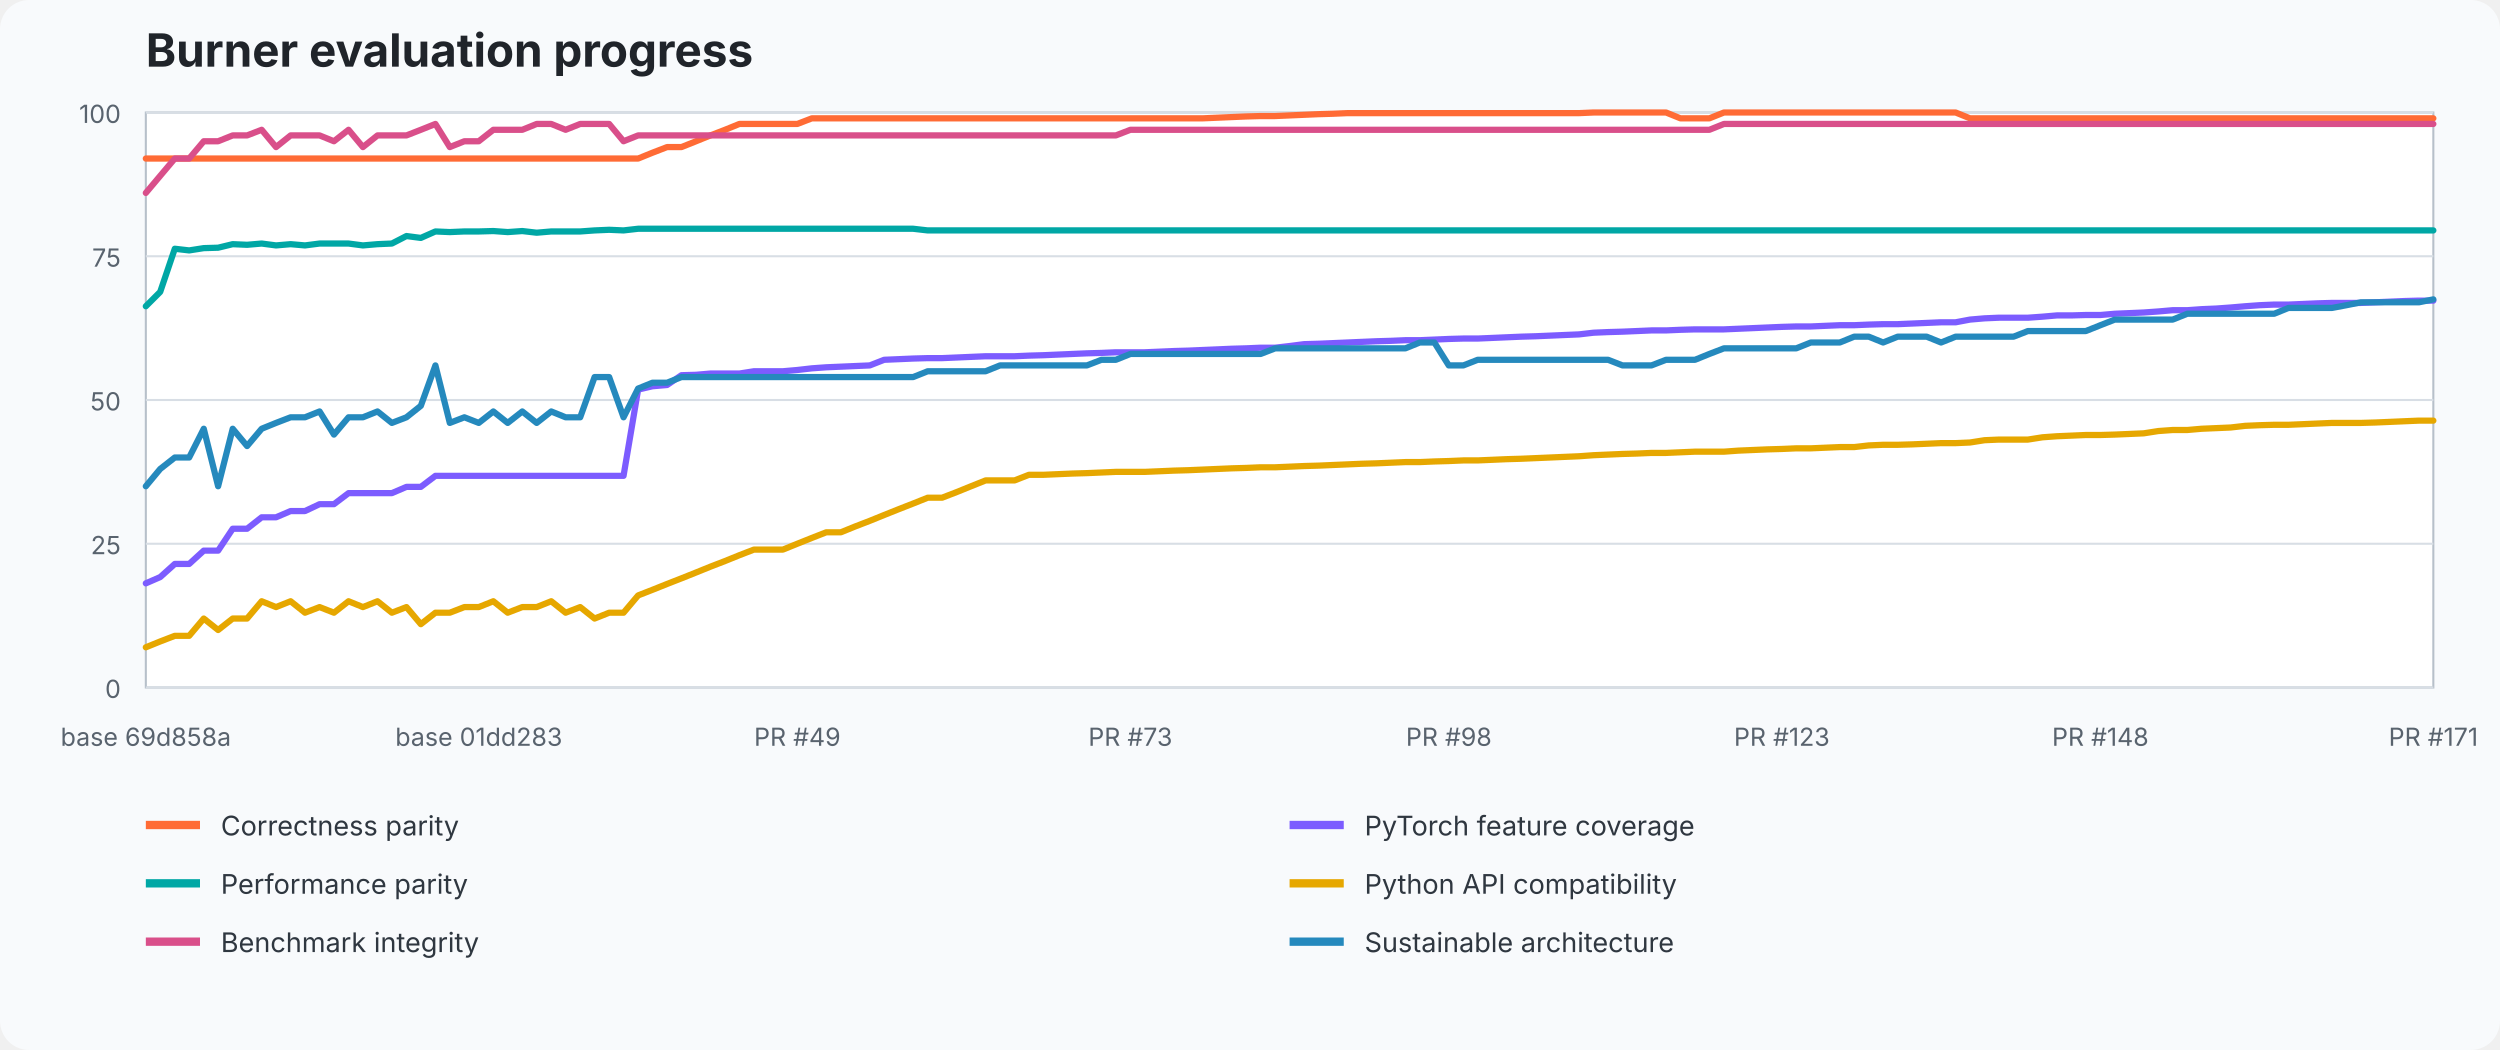
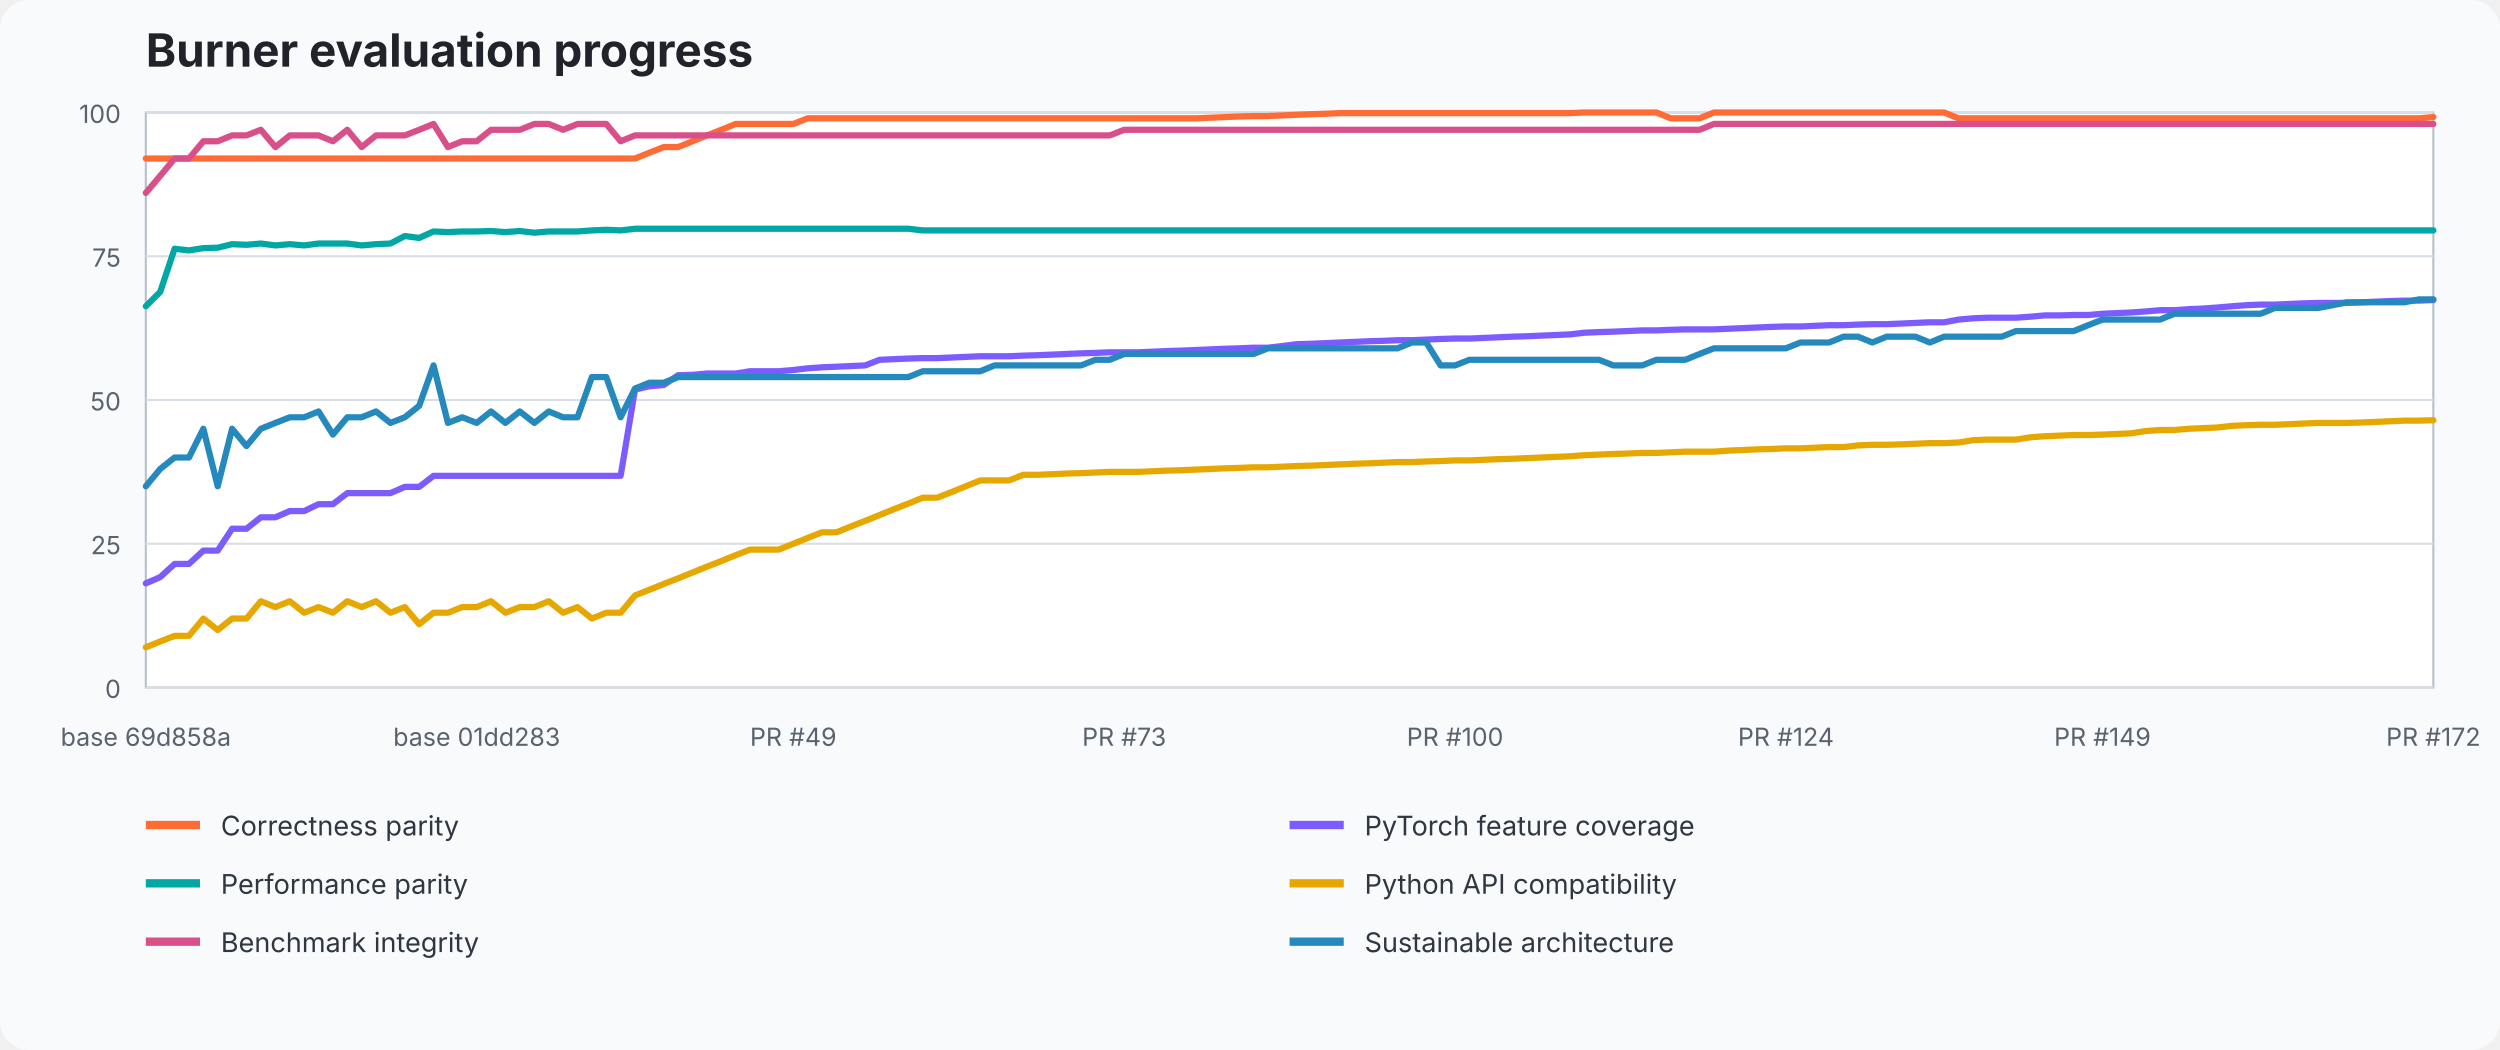
<svg xmlns="http://www.w3.org/2000/svg" width="1200" height="504" viewBox="0 0 1200 504" role="img" aria-labelledby="title desc">
  <style>text{font-family:ui-sans-serif,system-ui,-apple-system,BlinkMacSystemFont,"Segoe UI",sans-serif}.title{font-size:22px;font-weight:700;fill:#20242a}.axis{font-size:12px;fill:#59636e}.legend{font-size:13px;fill:#2f3740}.grid{stroke:#d8dee5;stroke-width:1}.plot{fill:#fff;stroke:#b7c0ca}</style>
  <rect width="100%" height="100%" fill="#f8fafc" rx="14" />
  <text x="70" y="32" class="title">Burner evaluation progress</text>
  <rect x="70" y="54" width="1098" height="276" class="plot" />
  <line x1="70" y1="330" x2="1168" y2="330" class="grid" />
  <text x="58" y="335" text-anchor="end" class="axis">0</text>
  <line x1="70" y1="261" x2="1168" y2="261" class="grid" />
  <text x="58" y="266" text-anchor="end" class="axis">25</text>
  <line x1="70" y1="192" x2="1168" y2="192" class="grid" />
  <text x="58" y="197" text-anchor="end" class="axis">50</text>
  <line x1="70" y1="123" x2="1168" y2="123" class="grid" />
  <text x="58" y="128" text-anchor="end" class="axis">75</text>
  <line x1="70" y1="54" x2="1168" y2="54" class="grid" />
  <text x="58" y="59" text-anchor="end" class="axis">100</text>
-   <polyline points="70.0,76.1 76.9,76.1 83.9,76.1 90.8,76.1 97.8,76.1 104.7,76.1 111.7,76.1 118.6,76.1 125.6,76.1 132.5,76.1 139.5,76.1 146.4,76.1 153.4,76.1 160.3,76.1 167.3,76.1 174.2,76.1 181.2,76.1 188.1,76.1 195.1,76.1 202.0,76.1 209.0,76.1 215.9,76.1 222.9,76.1 229.8,76.1 236.8,76.1 243.7,76.1 250.7,76.1 257.6,76.1 264.6,76.1 271.5,76.1 278.5,76.1 285.4,76.1 292.4,76.1 299.3,76.1 306.3,76.1 313.2,73.3 320.2,70.6 327.1,70.6 334.1,67.8 341.0,65.0 348.0,62.3 354.9,59.5 361.9,59.5 368.8,59.5 375.8,59.5 382.7,59.5 389.7,56.8 396.6,56.8 403.6,56.8 410.5,56.8 417.5,56.8 424.4,56.8 431.4,56.8 438.3,56.8 445.3,56.8 452.2,56.8 459.2,56.8 466.1,56.8 473.1,56.8 480.0,56.8 487.0,56.8 493.9,56.8 500.9,56.8 507.8,56.8 514.8,56.8 521.7,56.8 528.7,56.8 535.6,56.8 542.6,56.8 549.5,56.8 556.5,56.8 563.4,56.8 570.4,56.8 577.3,56.8 584.3,56.5 591.2,56.2 598.2,55.9 605.1,55.7 612.1,55.7 619.0,55.4 625.9,55.1 632.9,54.8 639.8,54.6 646.8,54.3 653.7,54.3 660.7,54.3 667.6,54.3 674.6,54.3 681.5,54.3 688.5,54.3 695.4,54.3 702.4,54.3 709.3,54.3 716.3,54.3 723.2,54.3 730.2,54.3 737.1,54.3 744.1,54.3 751.0,54.3 758.0,54.3 764.9,54.0 771.9,54.0 778.8,54.0 785.8,54.0 792.7,54.0 799.7,54.0 806.6,56.8 813.6,56.8 820.5,56.8 827.5,54.0 834.4,54.0 841.4,54.0 848.3,54.0 855.3,54.0 862.2,54.0 869.2,54.0 876.1,54.0 883.1,54.0 890.0,54.0 897.0,54.0 903.9,54.0 910.9,54.0 917.8,54.0 924.8,54.0 931.7,54.0 938.7,54.0 945.6,56.8 952.6,56.8 959.5,56.8 966.5,56.8 973.4,56.8 980.4,56.8 987.3,56.8 994.3,56.8 1001.2,56.8 1008.2,56.8 1015.1,56.8 1022.1,56.8 1029.0,56.8 1036.0,56.8 1042.9,56.8 1049.9,56.8 1056.8,56.8 1063.8,56.8 1070.7,56.8 1077.7,56.8 1084.6,56.8 1091.6,56.8 1098.5,56.8 1105.5,56.8 1112.4,56.8 1119.4,56.8 1126.3,56.8 1133.3,56.8 1140.2,56.8 1147.2,56.8 1154.1,56.8 1161.1,56.8 1168.0,56.8" fill="none" stroke="#ff6b35" stroke-width="3" stroke-linejoin="round" stroke-linecap="round" />
-   <polyline points="70.0,280.0 76.9,277.0 83.9,270.7 90.8,270.7 97.8,264.3 104.7,264.3 111.7,253.8 118.6,253.8 125.6,248.3 132.5,248.3 139.5,245.3 146.4,245.3 153.4,242.0 160.3,242.0 167.3,236.7 174.2,236.7 181.2,236.7 188.1,236.7 195.1,233.7 202.0,233.7 209.0,228.4 215.9,228.4 222.9,228.4 229.8,228.4 236.8,228.4 243.7,228.4 250.7,228.4 257.6,228.4 264.6,228.4 271.5,228.4 278.5,228.4 285.4,228.4 292.4,228.4 299.3,228.4 306.3,187.0 313.2,185.4 320.2,184.8 327.1,180.1 334.1,179.9 341.0,179.3 348.0,179.3 354.9,179.3 361.9,178.2 368.8,178.2 375.8,178.2 382.7,177.6 389.7,176.8 396.6,176.3 403.6,176.0 410.5,175.7 417.5,175.4 424.4,172.7 431.4,172.4 438.3,172.1 445.3,171.9 452.2,171.9 459.2,171.6 466.1,171.3 473.1,171.0 480.0,171.0 487.0,171.0 493.9,170.7 500.9,170.5 507.8,170.2 514.8,169.9 521.7,169.6 528.7,169.4 535.6,169.1 542.6,169.1 549.5,169.1 556.5,168.8 563.4,168.5 570.4,168.3 577.3,168.0 584.3,167.7 591.2,167.4 598.2,167.2 605.1,166.9 612.1,166.9 619.0,166.1 625.9,165.2 632.9,165.0 639.8,164.7 646.8,164.4 653.7,164.1 660.7,163.8 667.6,163.6 674.6,163.3 681.5,163.3 688.5,163.0 695.4,162.7 702.4,162.5 709.3,162.5 716.3,162.2 723.2,161.9 730.2,161.6 737.1,161.4 744.1,161.1 751.0,160.8 758.0,160.5 764.9,159.7 771.9,159.4 778.8,159.2 785.8,158.9 792.7,158.6 799.7,158.6 806.6,158.3 813.6,158.1 820.5,158.1 827.5,158.1 834.4,157.8 841.4,157.5 848.3,157.2 855.3,156.9 862.2,156.7 869.2,156.7 876.1,156.4 883.1,156.1 890.0,156.1 897.0,155.8 903.9,155.6 910.9,155.6 917.8,155.3 924.8,155.0 931.7,154.7 938.7,154.7 945.6,153.4 952.6,152.8 959.5,152.5 966.5,152.5 973.4,152.5 980.4,152.0 987.3,151.4 994.3,151.4 1001.2,151.2 1008.2,151.2 1015.1,150.6 1022.1,150.3 1029.0,150.0 1036.0,149.5 1042.9,148.9 1049.9,148.9 1056.8,148.4 1063.8,148.1 1070.7,147.6 1077.7,147.0 1084.6,146.5 1091.6,146.2 1098.5,146.2 1105.5,145.9 1112.4,145.6 1119.4,145.4 1126.3,145.4 1133.3,145.4 1140.2,145.1 1147.2,144.8 1154.1,144.5 1161.1,144.3 1168.0,144.3" fill="none" stroke="#7c5cff" stroke-width="3" stroke-linejoin="round" stroke-linecap="round" />
-   <polyline points="70.0,147.0 76.9,140.1 83.9,119.4 90.8,120.2 97.8,119.1 104.7,118.9 111.7,117.2 118.6,117.5 125.6,116.9 132.5,117.8 139.5,117.2 146.4,117.8 153.4,116.9 160.3,116.9 167.3,116.9 174.2,117.8 181.2,117.2 188.1,116.9 195.1,113.3 202.0,114.2 209.0,111.1 215.9,111.4 222.9,111.1 229.8,111.1 236.8,110.9 243.7,111.4 250.7,110.9 257.6,111.7 264.6,111.1 271.5,111.1 278.5,111.1 285.4,110.6 292.4,110.3 299.3,110.6 306.3,109.8 313.2,109.8 320.2,109.8 327.1,109.8 334.1,109.8 341.0,109.8 348.0,109.8 354.9,109.8 361.9,109.8 368.8,109.8 375.8,109.8 382.7,109.8 389.7,109.8 396.6,109.8 403.6,109.8 410.5,109.8 417.5,109.8 424.4,109.8 431.4,109.8 438.3,109.8 445.3,110.6 452.2,110.6 459.2,110.6 466.1,110.6 473.1,110.6 480.0,110.6 487.0,110.6 493.9,110.6 500.9,110.6 507.8,110.6 514.8,110.6 521.7,110.6 528.7,110.6 535.6,110.6 542.6,110.6 549.5,110.6 556.5,110.6 563.4,110.6 570.4,110.6 577.3,110.6 584.3,110.6 591.2,110.6 598.2,110.6 605.1,110.6 612.1,110.6 619.0,110.6 625.9,110.6 632.9,110.6 639.8,110.6 646.8,110.6 653.7,110.6 660.7,110.6 667.6,110.6 674.6,110.6 681.5,110.6 688.5,110.6 695.4,110.6 702.4,110.6 709.3,110.6 716.3,110.6 723.2,110.6 730.2,110.6 737.1,110.6 744.1,110.6 751.0,110.6 758.0,110.6 764.9,110.6 771.9,110.6 778.8,110.6 785.8,110.6 792.7,110.6 799.7,110.6 806.6,110.6 813.6,110.6 820.5,110.6 827.5,110.6 834.4,110.6 841.4,110.6 848.3,110.6 855.3,110.6 862.2,110.6 869.2,110.6 876.1,110.6 883.1,110.6 890.0,110.6 897.0,110.6 903.9,110.6 910.9,110.6 917.8,110.6 924.8,110.6 931.7,110.6 938.7,110.6 945.6,110.6 952.6,110.6 959.5,110.6 966.5,110.6 973.4,110.6 980.4,110.6 987.3,110.6 994.3,110.6 1001.2,110.6 1008.2,110.6 1015.1,110.6 1022.1,110.6 1029.0,110.6 1036.0,110.6 1042.9,110.6 1049.9,110.6 1056.8,110.6 1063.8,110.6 1070.7,110.6 1077.7,110.6 1084.6,110.6 1091.6,110.6 1098.5,110.6 1105.5,110.6 1112.4,110.6 1119.4,110.6 1126.3,110.6 1133.3,110.6 1140.2,110.6 1147.2,110.6 1154.1,110.6 1161.1,110.6 1168.0,110.6" fill="none" stroke="#00a7a5" stroke-width="3" stroke-linejoin="round" stroke-linecap="round" />
-   <polyline points="70.0,310.7 76.9,307.9 83.9,305.2 90.8,305.2 97.8,296.9 104.7,302.4 111.7,296.9 118.6,296.9 125.6,288.6 132.5,291.4 139.5,288.6 146.4,294.1 153.4,291.4 160.3,294.1 167.3,288.6 174.2,291.4 181.2,288.6 188.1,294.1 195.1,291.4 202.0,299.6 209.0,294.1 215.9,294.1 222.9,291.4 229.8,291.4 236.8,288.6 243.7,294.1 250.7,291.4 257.6,291.4 264.6,288.6 271.5,294.1 278.5,291.4 285.4,296.9 292.4,294.1 299.3,294.1 306.3,285.8 313.2,283.1 320.2,280.3 327.1,277.6 334.1,274.8 341.0,272.0 348.0,269.3 354.9,266.5 361.9,263.8 368.8,263.8 375.8,263.8 382.7,261.0 389.7,258.2 396.6,255.5 403.6,255.5 410.5,252.7 417.5,250.0 424.4,247.2 431.4,244.4 438.3,241.7 445.3,238.9 452.2,238.9 459.2,236.2 466.1,233.4 473.1,230.6 480.0,230.6 487.0,230.6 493.9,227.9 500.9,227.9 507.8,227.6 514.8,227.3 521.7,227.1 528.7,226.8 535.6,226.5 542.6,226.5 549.5,226.5 556.5,226.2 563.4,225.9 570.4,225.7 577.3,225.4 584.3,225.1 591.2,224.8 598.2,224.6 605.1,224.3 612.1,224.3 619.0,224.0 625.9,223.7 632.9,223.5 639.8,223.2 646.8,222.9 653.7,222.6 660.7,222.4 667.6,222.1 674.6,221.8 681.5,221.8 688.5,221.5 695.4,221.3 702.4,221.0 709.3,221.0 716.3,220.7 723.2,220.4 730.2,220.2 737.1,219.9 744.1,219.6 751.0,219.3 758.0,219.0 764.9,218.5 771.9,218.2 778.8,217.9 785.8,217.7 792.7,217.4 799.7,217.4 806.6,217.1 813.6,216.8 820.5,216.8 827.5,216.8 834.4,216.3 841.4,216.0 848.3,215.7 855.3,215.5 862.2,215.2 869.2,215.2 876.1,214.9 883.1,214.6 890.0,214.6 897.0,213.8 903.9,213.5 910.9,213.5 917.8,213.3 924.8,213.0 931.7,212.7 938.7,212.7 945.6,212.4 952.6,211.3 959.5,211.0 966.5,211.0 973.4,211.0 980.4,209.9 987.3,209.4 994.3,209.1 1001.2,208.8 1008.2,208.8 1015.1,208.6 1022.1,208.3 1029.0,208.0 1036.0,206.9 1042.9,206.4 1049.9,206.4 1056.8,205.8 1063.8,205.5 1070.7,205.2 1077.7,204.4 1084.6,204.1 1091.6,203.9 1098.5,203.9 1105.5,203.6 1112.4,203.3 1119.4,203.0 1126.3,203.0 1133.3,203.0 1140.2,202.8 1147.2,202.5 1154.1,202.2 1161.1,201.9 1168.0,201.9" fill="none" stroke="#e6a700" stroke-width="3" stroke-linejoin="round" stroke-linecap="round" />
-   <polyline points="70.0,92.6 76.9,84.4 83.9,76.1 90.8,76.1 97.8,67.8 104.7,67.8 111.7,65.0 118.6,65.0 125.6,62.3 132.5,70.6 139.5,65.0 146.4,65.0 153.4,65.0 160.3,67.8 167.3,62.3 174.2,70.6 181.2,65.0 188.1,65.0 195.1,65.0 202.0,62.3 209.0,59.5 215.9,70.6 222.9,67.8 229.8,67.8 236.8,62.3 243.7,62.3 250.7,62.3 257.6,59.5 264.6,59.5 271.5,62.3 278.5,59.5 285.4,59.5 292.4,59.5 299.3,67.8 306.3,65.0 313.2,65.0 320.2,65.0 327.1,65.0 334.1,65.0 341.0,65.0 348.0,65.0 354.9,65.0 361.9,65.0 368.8,65.0 375.8,65.0 382.7,65.0 389.7,65.0 396.6,65.0 403.6,65.0 410.5,65.0 417.5,65.0 424.4,65.0 431.4,65.0 438.3,65.0 445.3,65.0 452.2,65.0 459.2,65.0 466.1,65.0 473.1,65.0 480.0,65.0 487.0,65.0 493.9,65.0 500.9,65.0 507.8,65.0 514.8,65.0 521.7,65.0 528.7,65.0 535.6,65.0 542.6,62.3 549.5,62.3 556.5,62.3 563.4,62.3 570.4,62.3 577.3,62.3 584.3,62.3 591.2,62.3 598.2,62.3 605.1,62.3 612.1,62.3 619.0,62.3 625.9,62.3 632.9,62.3 639.8,62.3 646.8,62.3 653.7,62.3 660.7,62.3 667.6,62.3 674.6,62.3 681.5,62.3 688.5,62.3 695.4,62.3 702.4,62.3 709.3,62.3 716.3,62.3 723.2,62.3 730.2,62.3 737.1,62.3 744.1,62.3 751.0,62.3 758.0,62.3 764.9,62.3 771.9,62.3 778.8,62.3 785.8,62.3 792.7,62.3 799.7,62.3 806.6,62.3 813.6,62.3 820.5,62.3 827.5,59.5 834.4,59.5 841.4,59.5 848.3,59.5 855.3,59.5 862.2,59.5 869.2,59.5 876.1,59.5 883.1,59.5 890.0,59.5 897.0,59.5 903.9,59.5 910.9,59.5 917.8,59.5 924.8,59.5 931.7,59.5 938.7,59.5 945.6,59.5 952.6,59.5 959.5,59.5 966.5,59.5 973.4,59.5 980.4,59.5 987.3,59.5 994.3,59.5 1001.2,59.5 1008.2,59.5 1015.1,59.5 1022.1,59.5 1029.0,59.5 1036.0,59.5 1042.9,59.5 1049.9,59.5 1056.8,59.5 1063.8,59.5 1070.7,59.5 1077.7,59.5 1084.6,59.5 1091.6,59.5 1098.5,59.5 1105.5,59.5 1112.4,59.5 1119.4,59.5 1126.3,59.5 1133.3,59.5 1140.2,59.5 1147.2,59.5 1154.1,59.5 1161.1,59.5 1168.0,59.5" fill="none" stroke="#d94f8a" stroke-width="3" stroke-linejoin="round" stroke-linecap="round" />
-   <polyline points="70.0,233.4 76.9,225.1 83.9,219.6 90.8,219.6 97.8,205.8 104.7,233.4 111.7,205.8 118.6,214.1 125.6,205.8 132.5,203.0 139.5,200.3 146.4,200.3 153.4,197.5 160.3,208.6 167.3,200.3 174.2,200.3 181.2,197.5 188.1,203.0 195.1,200.3 202.0,194.8 209.0,175.4 215.9,203.0 222.9,200.3 229.8,203.0 236.8,197.5 243.7,203.0 250.7,197.5 257.6,203.0 264.6,197.5 271.5,200.3 278.5,200.3 285.4,181.0 292.4,181.0 299.3,200.3 306.3,186.5 313.2,183.7 320.2,183.7 327.1,181.0 334.1,181.0 341.0,181.0 348.0,181.0 354.9,181.0 361.9,181.0 368.8,181.0 375.8,181.0 382.7,181.0 389.7,181.0 396.6,181.0 403.6,181.0 410.5,181.0 417.5,181.0 424.4,181.0 431.4,181.0 438.3,181.0 445.3,178.2 452.2,178.2 459.2,178.2 466.1,178.2 473.1,178.2 480.0,175.4 487.0,175.4 493.9,175.4 500.9,175.4 507.8,175.4 514.8,175.4 521.7,175.4 528.7,172.7 535.6,172.7 542.6,169.9 549.5,169.9 556.5,169.9 563.4,169.9 570.4,169.9 577.3,169.9 584.3,169.9 591.2,169.9 598.2,169.9 605.1,169.9 612.1,167.2 619.0,167.2 625.9,167.2 632.9,167.2 639.8,167.2 646.8,167.2 653.7,167.2 660.7,167.2 667.6,167.2 674.6,167.2 681.5,164.4 688.5,164.4 695.4,175.4 702.4,175.4 709.3,172.7 716.3,172.7 723.2,172.7 730.2,172.7 737.1,172.7 744.1,172.7 751.0,172.7 758.0,172.7 764.9,172.7 771.9,172.7 778.8,175.4 785.8,175.4 792.7,175.4 799.7,172.7 806.6,172.7 813.6,172.7 820.5,169.9 827.5,167.2 834.4,167.2 841.4,167.2 848.3,167.2 855.3,167.2 862.2,167.2 869.2,164.4 876.1,164.4 883.1,164.4 890.0,161.6 897.0,161.6 903.9,164.4 910.9,161.6 917.8,161.6 924.8,161.6 931.7,164.4 938.7,161.6 945.6,161.6 952.6,161.6 959.5,161.6 966.5,161.6 973.4,158.9 980.4,158.9 987.3,158.9 994.3,158.9 1001.2,158.9 1008.2,156.1 1015.1,153.4 1022.1,153.4 1029.0,153.4 1036.0,153.4 1042.9,153.4 1049.9,150.6 1056.8,150.6 1063.8,150.6 1070.7,150.6 1077.7,150.6 1084.6,150.6 1091.6,150.6 1098.5,147.8 1105.5,147.8 1112.4,147.8 1119.4,147.8 1126.3,146.5 1133.3,145.1 1140.2,145.1 1147.2,145.1 1154.1,145.1 1161.1,145.1 1168.0,143.7" fill="none" stroke="#2589bd" stroke-width="3" stroke-linejoin="round" stroke-linecap="round" />
+   <polyline points="70.0,76.1 76.9,76.1 83.8,76.1 90.7,76.1 97.6,76.1 104.5,76.1 111.4,76.1 118.3,76.1 125.2,76.1 132.2,76.1 139.1,76.1 146.0,76.1 152.9,76.1 159.8,76.1 166.7,76.1 173.6,76.1 180.5,76.1 187.4,76.1 194.3,76.1 201.2,76.1 208.1,76.1 215.0,76.1 221.9,76.1 228.8,76.1 235.7,76.1 242.6,76.1 249.5,76.1 256.5,76.1 263.4,76.1 270.3,76.1 277.2,76.1 284.1,76.1 291.0,76.1 297.9,76.1 304.8,76.1 311.7,73.3 318.6,70.6 325.5,70.6 332.4,67.8 339.3,65.0 346.2,62.3 353.1,59.5 360.0,59.5 366.9,59.5 373.8,59.5 380.8,59.5 387.7,56.8 394.6,56.8 401.5,56.8 408.4,56.8 415.3,56.8 422.2,56.8 429.1,56.8 436.0,56.8 442.9,56.8 449.8,56.8 456.7,56.8 463.6,56.8 470.5,56.8 477.4,56.8 484.3,56.8 491.2,56.8 498.2,56.8 505.1,56.8 512.0,56.8 518.9,56.8 525.8,56.8 532.7,56.8 539.6,56.8 546.5,56.8 553.4,56.8 560.3,56.8 567.2,56.8 574.1,56.8 581.0,56.5 587.9,56.2 594.8,55.9 601.7,55.7 608.6,55.7 615.5,55.4 622.5,55.1 629.4,54.8 636.3,54.6 643.2,54.3 650.1,54.3 657.0,54.3 663.9,54.3 670.8,54.3 677.7,54.3 684.6,54.3 691.5,54.3 698.4,54.3 705.3,54.3 712.2,54.3 719.1,54.3 726.0,54.3 732.9,54.3 739.8,54.3 746.8,54.3 753.7,54.3 760.6,54.0 767.5,54.0 774.4,54.0 781.3,54.0 788.2,54.0 795.1,54.0 802.0,56.8 808.9,56.8 815.8,56.8 822.7,54.0 829.6,54.0 836.5,54.0 843.4,54.0 850.3,54.0 857.2,54.0 864.2,54.0 871.1,54.0 878.0,54.0 884.9,54.0 891.8,54.0 898.7,54.0 905.6,54.0 912.5,54.0 919.4,54.0 926.3,54.0 933.2,54.0 940.1,56.8 947.0,56.8 953.9,56.8 960.8,56.8 967.7,56.8 974.6,56.8 981.5,56.8 988.5,56.8 995.4,56.8 1002.3,56.8 1009.2,56.8 1016.1,56.8 1023.0,56.8 1029.9,56.8 1036.8,56.8 1043.7,56.8 1050.6,56.8 1057.5,56.8 1064.4,56.8 1071.3,56.8 1078.2,56.8 1085.1,56.8 1092.0,56.8 1098.9,56.8 1105.8,56.8 1112.8,56.8 1119.7,56.8 1126.6,56.8 1133.5,56.8 1140.4,56.8 1147.3,56.8 1154.2,56.8 1161.1,56.8 1168.0,56.2" fill="none" stroke="#ff6b35" stroke-width="3" stroke-linejoin="round" stroke-linecap="round" />
+   <polyline points="70.0,280.0 76.9,277.0 83.8,270.7 90.7,270.7 97.6,264.3 104.5,264.3 111.4,253.8 118.3,253.8 125.2,248.3 132.2,248.3 139.1,245.3 146.0,245.3 152.9,242.0 159.8,242.0 166.7,236.7 173.6,236.7 180.5,236.7 187.4,236.7 194.3,233.7 201.2,233.7 208.1,228.4 215.0,228.4 221.9,228.4 228.8,228.4 235.7,228.4 242.6,228.4 249.5,228.4 256.5,228.4 263.4,228.4 270.3,228.4 277.2,228.4 284.1,228.4 291.0,228.4 297.9,228.4 304.8,187.0 311.7,185.4 318.6,184.8 325.5,180.1 332.4,179.9 339.3,179.3 346.2,179.3 353.1,179.3 360.0,178.2 366.9,178.2 373.8,178.2 380.8,177.6 387.7,176.8 394.6,176.3 401.5,176.0 408.4,175.7 415.3,175.4 422.2,172.7 429.1,172.4 436.0,172.1 442.9,171.9 449.8,171.9 456.7,171.6 463.6,171.3 470.5,171.0 477.4,171.0 484.3,171.0 491.2,170.7 498.2,170.5 505.1,170.2 512.0,169.9 518.9,169.6 525.8,169.4 532.7,169.1 539.6,169.1 546.5,169.1 553.4,168.8 560.3,168.5 567.2,168.3 574.1,168.0 581.0,167.7 587.9,167.4 594.8,167.2 601.7,166.9 608.6,166.9 615.5,166.1 622.5,165.2 629.4,165.0 636.3,164.7 643.2,164.4 650.1,164.1 657.0,163.8 663.9,163.6 670.8,163.3 677.7,163.3 684.6,163.0 691.5,162.7 698.4,162.5 705.3,162.5 712.2,162.2 719.1,161.9 726.0,161.6 732.9,161.4 739.8,161.1 746.8,160.8 753.7,160.5 760.6,159.7 767.5,159.4 774.4,159.2 781.3,158.9 788.2,158.6 795.1,158.6 802.0,158.3 808.9,158.1 815.8,158.1 822.7,158.1 829.6,157.8 836.5,157.5 843.4,157.2 850.3,156.9 857.2,156.7 864.2,156.7 871.1,156.4 878.0,156.1 884.9,156.1 891.8,155.8 898.7,155.6 905.6,155.6 912.5,155.3 919.4,155.0 926.3,154.7 933.2,154.7 940.1,153.4 947.0,152.8 953.9,152.5 960.8,152.5 967.7,152.5 974.6,152.0 981.5,151.4 988.5,151.4 995.4,151.2 1002.3,151.2 1009.2,150.6 1016.1,150.3 1023.0,150.0 1029.9,149.5 1036.8,148.9 1043.7,148.9 1050.6,148.4 1057.5,148.1 1064.4,147.6 1071.3,147.0 1078.2,146.5 1085.1,146.2 1092.0,146.2 1098.9,145.9 1105.8,145.6 1112.8,145.4 1119.7,145.4 1126.6,145.4 1133.5,145.1 1140.4,144.8 1147.3,144.5 1154.2,144.3 1161.1,144.3 1168.0,144.0" fill="none" stroke="#7c5cff" stroke-width="3" stroke-linejoin="round" stroke-linecap="round" />
+   <polyline points="70.0,147.0 76.9,140.1 83.8,119.4 90.7,120.2 97.6,119.1 104.5,118.9 111.4,117.2 118.3,117.5 125.2,116.9 132.2,117.8 139.1,117.2 146.0,117.8 152.9,116.9 159.8,116.9 166.7,116.9 173.6,117.8 180.5,117.2 187.4,116.9 194.3,113.3 201.2,114.2 208.1,111.1 215.0,111.4 221.9,111.1 228.8,111.1 235.7,110.9 242.6,111.4 249.5,110.9 256.5,111.7 263.4,111.1 270.3,111.1 277.2,111.1 284.1,110.6 291.0,110.3 297.9,110.6 304.8,109.8 311.7,109.8 318.6,109.8 325.5,109.8 332.4,109.8 339.3,109.8 346.2,109.8 353.1,109.8 360.0,109.8 366.9,109.8 373.8,109.8 380.8,109.8 387.7,109.8 394.6,109.8 401.5,109.8 408.4,109.8 415.3,109.8 422.2,109.8 429.1,109.8 436.0,109.8 442.9,110.6 449.8,110.6 456.7,110.6 463.6,110.6 470.5,110.6 477.4,110.6 484.3,110.6 491.2,110.6 498.2,110.6 505.1,110.6 512.0,110.6 518.9,110.6 525.8,110.6 532.7,110.6 539.6,110.6 546.5,110.6 553.4,110.6 560.3,110.6 567.2,110.6 574.1,110.6 581.0,110.6 587.9,110.6 594.8,110.6 601.7,110.6 608.6,110.6 615.5,110.6 622.5,110.6 629.4,110.6 636.3,110.6 643.2,110.6 650.1,110.6 657.0,110.6 663.9,110.6 670.8,110.6 677.7,110.6 684.6,110.6 691.5,110.6 698.4,110.6 705.3,110.6 712.2,110.6 719.1,110.6 726.0,110.6 732.9,110.6 739.8,110.6 746.8,110.6 753.7,110.6 760.6,110.6 767.5,110.6 774.4,110.6 781.3,110.6 788.2,110.6 795.1,110.6 802.0,110.6 808.9,110.6 815.8,110.6 822.7,110.6 829.6,110.6 836.5,110.6 843.4,110.6 850.3,110.6 857.2,110.6 864.2,110.6 871.1,110.6 878.0,110.6 884.9,110.6 891.8,110.6 898.7,110.6 905.6,110.6 912.5,110.6 919.4,110.6 926.3,110.6 933.2,110.6 940.1,110.6 947.0,110.6 953.9,110.6 960.8,110.6 967.7,110.6 974.6,110.6 981.5,110.6 988.5,110.6 995.4,110.6 1002.3,110.6 1009.2,110.6 1016.1,110.6 1023.0,110.6 1029.9,110.6 1036.8,110.6 1043.7,110.6 1050.6,110.6 1057.5,110.6 1064.4,110.6 1071.3,110.6 1078.2,110.6 1085.1,110.6 1092.0,110.6 1098.9,110.6 1105.8,110.6 1112.8,110.6 1119.7,110.6 1126.6,110.6 1133.5,110.6 1140.4,110.6 1147.3,110.6 1154.2,110.6 1161.1,110.6 1168.0,110.6" fill="none" stroke="#00a7a5" stroke-width="3" stroke-linejoin="round" stroke-linecap="round" />
+   <polyline points="70.0,310.7 76.9,307.9 83.8,305.2 90.7,305.2 97.6,296.9 104.5,302.4 111.4,296.9 118.3,296.9 125.2,288.6 132.2,291.4 139.1,288.6 146.0,294.1 152.9,291.4 159.8,294.1 166.7,288.6 173.6,291.4 180.5,288.6 187.4,294.1 194.3,291.4 201.2,299.6 208.1,294.1 215.0,294.1 221.9,291.4 228.8,291.4 235.7,288.6 242.6,294.1 249.5,291.4 256.5,291.4 263.4,288.6 270.3,294.1 277.2,291.4 284.1,296.9 291.0,294.1 297.9,294.1 304.8,285.8 311.7,283.1 318.6,280.3 325.5,277.6 332.4,274.8 339.3,272.0 346.2,269.3 353.1,266.5 360.0,263.8 366.9,263.8 373.8,263.8 380.8,261.0 387.7,258.2 394.6,255.5 401.5,255.5 408.4,252.7 415.3,250.0 422.2,247.2 429.1,244.4 436.0,241.7 442.9,238.9 449.8,238.9 456.7,236.2 463.6,233.4 470.5,230.6 477.4,230.6 484.3,230.6 491.2,227.9 498.2,227.9 505.1,227.6 512.0,227.3 518.9,227.1 525.8,226.8 532.7,226.5 539.6,226.5 546.5,226.5 553.4,226.2 560.3,225.9 567.2,225.7 574.1,225.4 581.0,225.1 587.9,224.8 594.8,224.6 601.7,224.3 608.6,224.3 615.5,224.0 622.5,223.7 629.4,223.5 636.3,223.2 643.2,222.9 650.1,222.6 657.0,222.4 663.9,222.1 670.8,221.8 677.7,221.8 684.6,221.5 691.5,221.3 698.4,221.0 705.3,221.0 712.2,220.7 719.1,220.4 726.0,220.2 732.9,219.9 739.8,219.6 746.8,219.3 753.7,219.0 760.6,218.5 767.5,218.2 774.4,217.9 781.3,217.7 788.2,217.4 795.1,217.4 802.0,217.1 808.9,216.8 815.8,216.8 822.7,216.8 829.6,216.3 836.5,216.0 843.4,215.7 850.3,215.5 857.2,215.2 864.2,215.2 871.1,214.9 878.0,214.6 884.9,214.6 891.8,213.8 898.7,213.5 905.6,213.5 912.5,213.3 919.4,213.0 926.3,212.7 933.2,212.7 940.1,212.4 947.0,211.3 953.9,211.0 960.8,211.0 967.7,211.0 974.6,209.9 981.5,209.4 988.5,209.1 995.4,208.8 1002.3,208.8 1009.2,208.6 1016.1,208.3 1023.0,208.0 1029.9,206.9 1036.8,206.4 1043.7,206.4 1050.6,205.8 1057.5,205.5 1064.4,205.2 1071.3,204.4 1078.2,204.1 1085.1,203.9 1092.0,203.9 1098.9,203.6 1105.8,203.3 1112.8,203.0 1119.7,203.0 1126.6,203.0 1133.5,202.8 1140.4,202.5 1147.3,202.2 1154.2,201.9 1161.1,201.9 1168.0,201.7" fill="none" stroke="#e6a700" stroke-width="3" stroke-linejoin="round" stroke-linecap="round" />
+   <polyline points="70.0,92.6 76.9,84.4 83.8,76.1 90.7,76.1 97.6,67.8 104.5,67.8 111.4,65.0 118.3,65.0 125.2,62.3 132.2,70.6 139.1,65.0 146.0,65.0 152.9,65.0 159.8,67.8 166.7,62.3 173.6,70.6 180.5,65.0 187.4,65.0 194.3,65.0 201.2,62.3 208.1,59.5 215.0,70.6 221.9,67.8 228.8,67.8 235.7,62.3 242.6,62.3 249.5,62.3 256.5,59.5 263.4,59.5 270.3,62.3 277.2,59.5 284.1,59.5 291.0,59.5 297.9,67.8 304.8,65.0 311.7,65.0 318.6,65.0 325.5,65.0 332.4,65.0 339.3,65.0 346.2,65.0 353.1,65.0 360.0,65.0 366.9,65.0 373.8,65.0 380.8,65.0 387.7,65.0 394.6,65.0 401.5,65.0 408.4,65.0 415.3,65.0 422.2,65.0 429.1,65.0 436.0,65.0 442.9,65.0 449.8,65.0 456.7,65.0 463.6,65.0 470.5,65.0 477.4,65.0 484.3,65.0 491.2,65.0 498.2,65.0 505.1,65.0 512.0,65.0 518.9,65.0 525.8,65.0 532.7,65.0 539.6,62.3 546.5,62.3 553.4,62.3 560.3,62.3 567.2,62.3 574.1,62.3 581.0,62.3 587.9,62.3 594.8,62.3 601.7,62.3 608.6,62.3 615.5,62.3 622.5,62.3 629.4,62.3 636.3,62.3 643.2,62.3 650.1,62.3 657.0,62.3 663.9,62.3 670.8,62.3 677.7,62.3 684.6,62.3 691.5,62.3 698.4,62.3 705.3,62.3 712.2,62.3 719.1,62.3 726.0,62.3 732.9,62.3 739.8,62.3 746.8,62.3 753.7,62.3 760.6,62.3 767.5,62.3 774.4,62.3 781.3,62.3 788.2,62.3 795.1,62.3 802.0,62.3 808.9,62.3 815.8,62.3 822.7,59.5 829.6,59.5 836.5,59.5 843.4,59.5 850.3,59.5 857.2,59.5 864.2,59.5 871.1,59.5 878.0,59.5 884.9,59.5 891.8,59.5 898.7,59.5 905.6,59.5 912.5,59.5 919.4,59.5 926.3,59.5 933.2,59.5 940.1,59.5 947.0,59.5 953.9,59.5 960.8,59.5 967.7,59.5 974.6,59.5 981.5,59.5 988.5,59.5 995.4,59.5 1002.3,59.5 1009.2,59.5 1016.1,59.5 1023.0,59.5 1029.9,59.5 1036.8,59.5 1043.7,59.5 1050.6,59.5 1057.5,59.5 1064.4,59.5 1071.3,59.5 1078.2,59.5 1085.1,59.5 1092.0,59.5 1098.9,59.5 1105.8,59.5 1112.8,59.5 1119.7,59.5 1126.6,59.5 1133.5,59.5 1140.4,59.5 1147.3,59.5 1154.2,59.5 1161.1,59.5 1168.0,59.5" fill="none" stroke="#d94f8a" stroke-width="3" stroke-linejoin="round" stroke-linecap="round" />
+   <polyline points="70.0,233.4 76.9,225.1 83.8,219.6 90.7,219.6 97.6,205.8 104.5,233.4 111.4,205.8 118.3,214.1 125.2,205.8 132.2,203.0 139.1,200.3 146.0,200.3 152.9,197.5 159.8,208.6 166.7,200.3 173.6,200.3 180.5,197.5 187.4,203.0 194.3,200.3 201.2,194.8 208.1,175.4 215.0,203.0 221.9,200.3 228.8,203.0 235.7,197.5 242.6,203.0 249.5,197.5 256.5,203.0 263.4,197.5 270.3,200.3 277.2,200.3 284.1,181.0 291.0,181.0 297.9,200.3 304.8,186.5 311.7,183.7 318.6,183.7 325.5,181.0 332.4,181.0 339.3,181.0 346.2,181.0 353.1,181.0 360.0,181.0 366.9,181.0 373.8,181.0 380.8,181.0 387.7,181.0 394.6,181.0 401.5,181.0 408.4,181.0 415.3,181.0 422.2,181.0 429.1,181.0 436.0,181.0 442.9,178.2 449.8,178.2 456.7,178.2 463.6,178.2 470.5,178.2 477.4,175.4 484.3,175.4 491.2,175.4 498.2,175.4 505.1,175.4 512.0,175.4 518.9,175.4 525.8,172.7 532.7,172.7 539.6,169.9 546.5,169.9 553.4,169.9 560.3,169.9 567.2,169.9 574.1,169.9 581.0,169.9 587.9,169.9 594.8,169.9 601.7,169.9 608.6,167.2 615.5,167.2 622.5,167.2 629.4,167.2 636.3,167.2 643.2,167.2 650.1,167.2 657.0,167.2 663.9,167.2 670.8,167.2 677.7,164.4 684.6,164.4 691.5,175.4 698.4,175.4 705.3,172.7 712.2,172.7 719.1,172.7 726.0,172.7 732.9,172.7 739.8,172.7 746.8,172.7 753.7,172.7 760.6,172.7 767.5,172.7 774.4,175.4 781.3,175.4 788.2,175.4 795.1,172.7 802.0,172.7 808.9,172.7 815.8,169.9 822.7,167.2 829.6,167.2 836.5,167.2 843.4,167.2 850.3,167.2 857.2,167.2 864.2,164.4 871.1,164.4 878.0,164.4 884.9,161.6 891.8,161.6 898.7,164.4 905.6,161.6 912.5,161.6 919.4,161.6 926.3,164.4 933.2,161.6 940.1,161.6 947.0,161.6 953.9,161.6 960.8,161.6 967.7,158.9 974.6,158.9 981.5,158.9 988.5,158.9 995.4,158.9 1002.3,156.1 1009.2,153.4 1016.1,153.4 1023.0,153.4 1029.9,153.4 1036.8,153.4 1043.7,150.6 1050.6,150.6 1057.5,150.6 1064.4,150.6 1071.3,150.6 1078.2,150.6 1085.1,150.6 1092.0,147.8 1098.9,147.8 1105.8,147.8 1112.8,147.8 1119.7,146.5 1126.6,145.1 1133.5,145.1 1140.4,145.1 1147.3,145.1 1154.2,145.1 1161.1,143.7 1168.0,143.7" fill="none" stroke="#2589bd" stroke-width="3" stroke-linejoin="round" stroke-linecap="round" />
  <text x="70" y="358" text-anchor="middle" class="axis">base 69d858a</text>
-   <text x="229.835" y="358" text-anchor="middle" class="axis">base 01dd283</text>
-   <text x="382.722" y="358" text-anchor="middle" class="axis">PR #49</text>
-   <text x="542.557" y="358" text-anchor="middle" class="axis">PR #73</text>
-   <text x="695.443" y="358" text-anchor="middle" class="axis">PR #98</text>
-   <text x="855.278" y="358" text-anchor="middle" class="axis">PR #123</text>
-   <text x="1008.165" y="358" text-anchor="middle" class="axis">PR #148</text>
-   <text x="1168" y="358" text-anchor="middle" class="axis">PR #171</text>
+   <text x="228.83" y="358" text-anchor="middle" class="axis">base 01dd283</text>
+   <text x="380.755" y="358" text-anchor="middle" class="axis">PR #49</text>
+   <text x="539.585" y="358" text-anchor="middle" class="axis">PR #73</text>
+   <text x="698.415" y="358" text-anchor="middle" class="axis">PR #100</text>
+   <text x="857.245" y="358" text-anchor="middle" class="axis">PR #124</text>
+   <text x="1009.17" y="358" text-anchor="middle" class="axis">PR #149</text>
+   <text x="1168" y="358" text-anchor="middle" class="axis">PR #172</text>
  <line x1="70" y1="396" x2="96" y2="396" stroke="#ff6b35" stroke-width="4" />
  <text x="106" y="401" class="legend">Correctness parity</text>
  <line x1="619" y1="396" x2="645" y2="396" stroke="#7c5cff" stroke-width="4" />
  <text x="655" y="401" class="legend">PyTorch feature coverage</text>
  <line x1="70" y1="424" x2="96" y2="424" stroke="#00a7a5" stroke-width="4" />
  <text x="106" y="429" class="legend">Performance parity</text>
  <line x1="619" y1="424" x2="645" y2="424" stroke="#e6a700" stroke-width="4" />
  <text x="655" y="429" class="legend">Python API compatibility</text>
  <line x1="70" y1="452" x2="96" y2="452" stroke="#d94f8a" stroke-width="4" />
  <text x="106" y="457" class="legend">Benchmark integrity</text>
  <line x1="619" y1="452" x2="645" y2="452" stroke="#2589bd" stroke-width="4" />
  <text x="655" y="457" class="legend">Sustainable architecture</text>
</svg>
